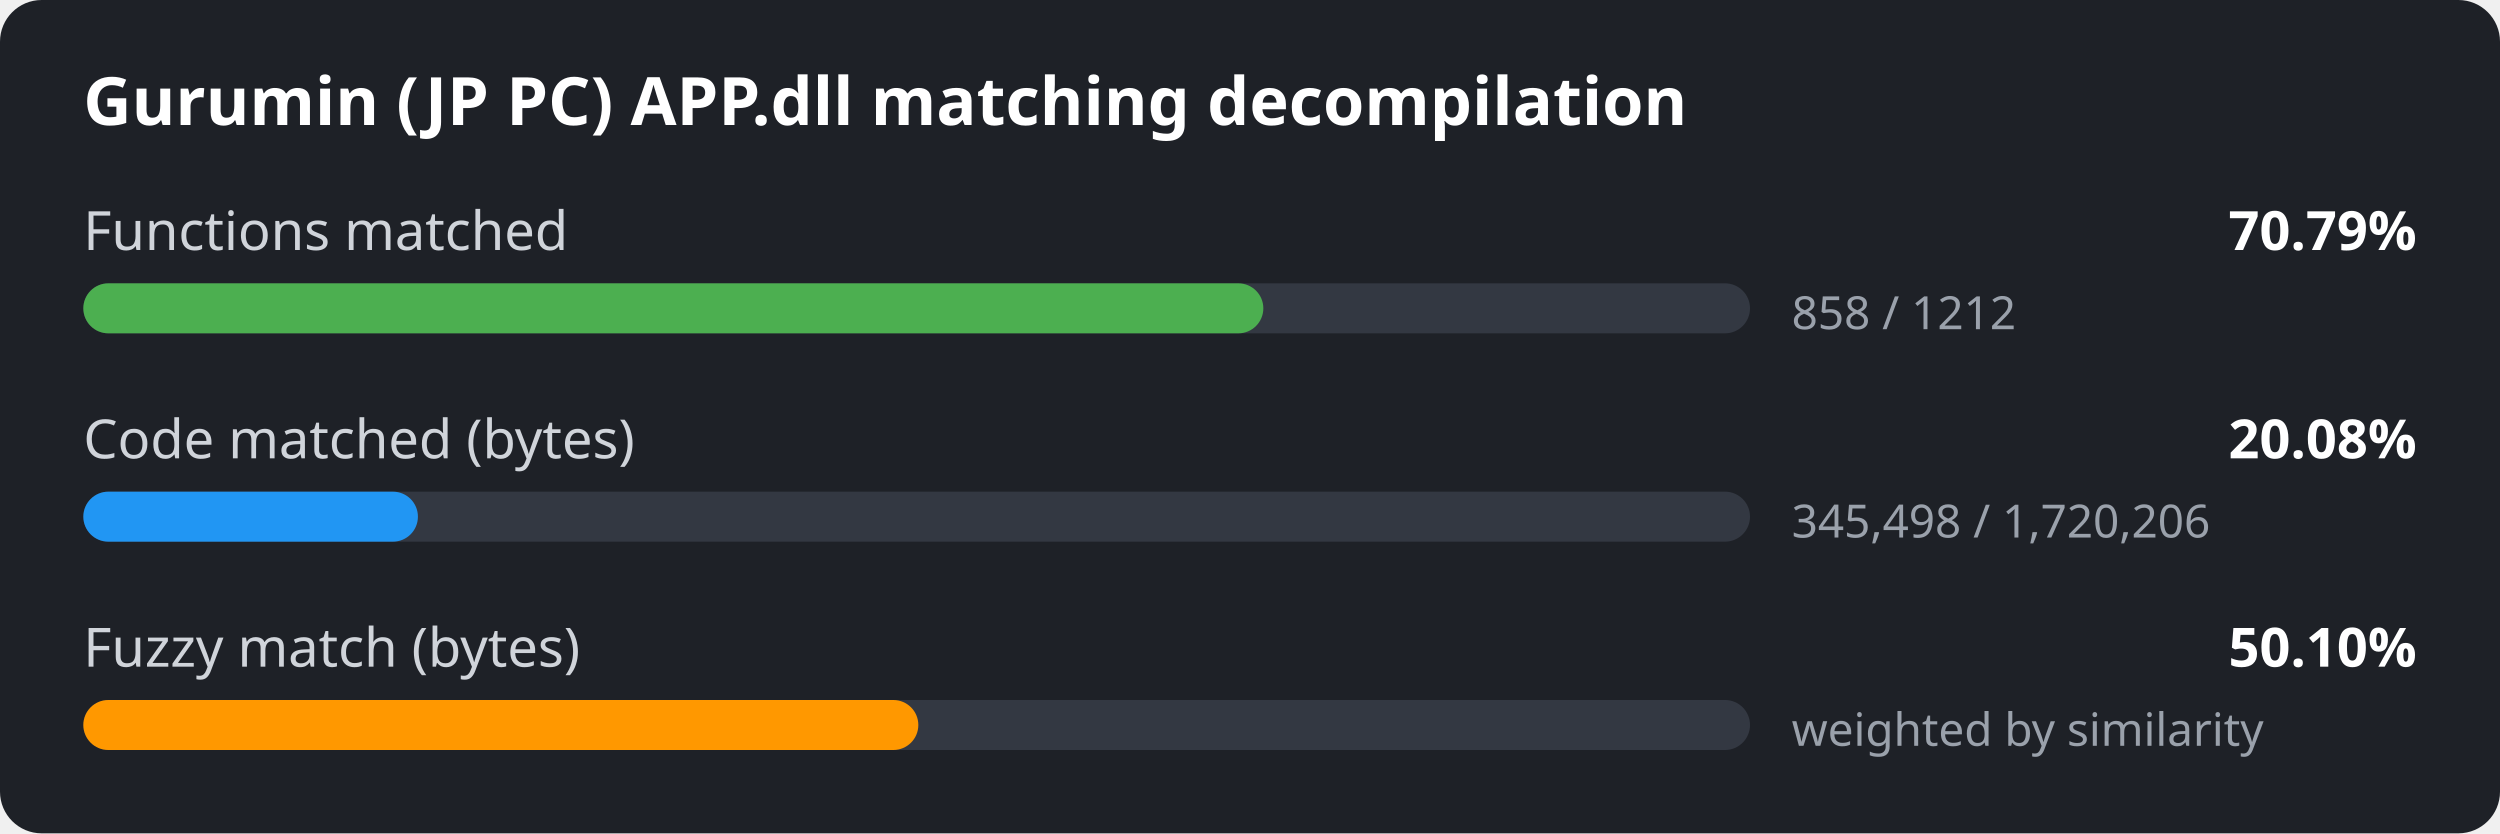
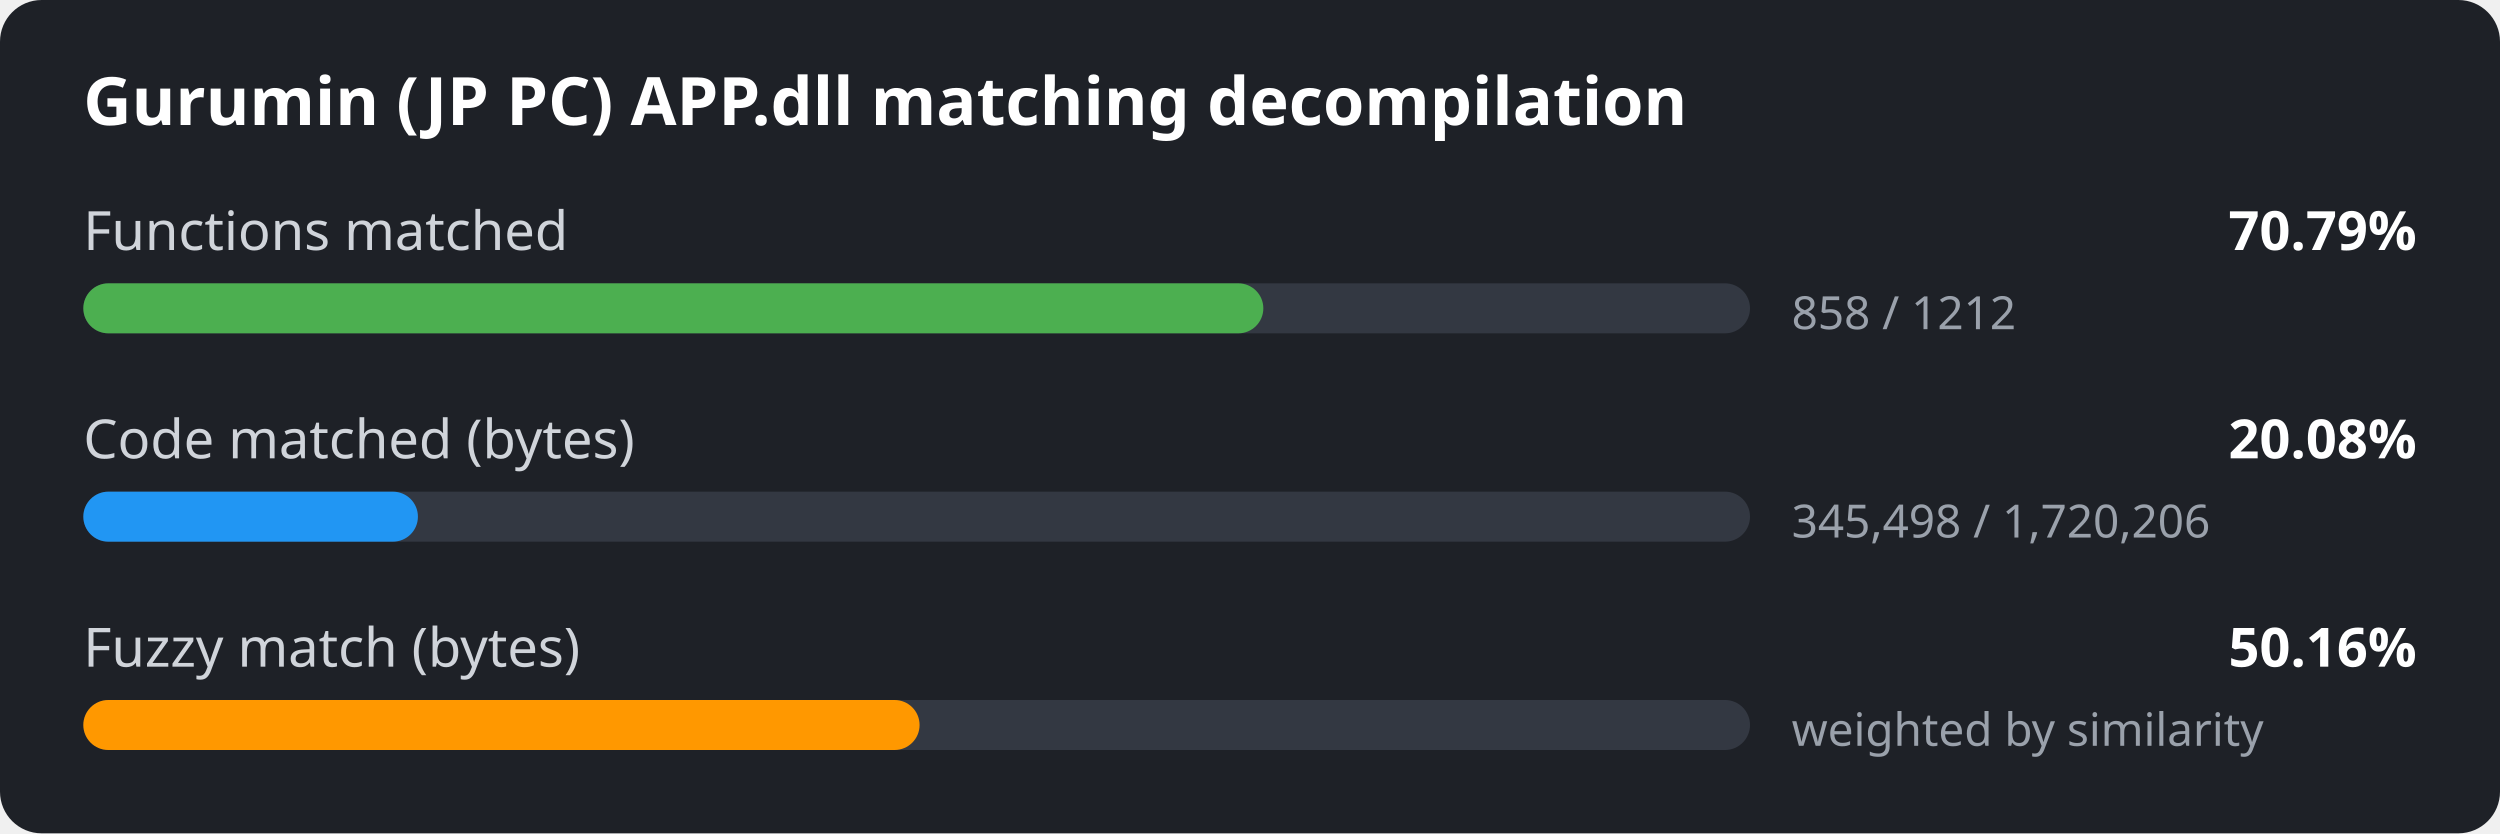
<svg xmlns="http://www.w3.org/2000/svg" width="600" height="200" viewBox="0 0 600 200">
  <style>
.bg { fill: #1e2127; }
.title { font: 600 16px sans-serif; fill: #ffffff; }
.label { font: 13px sans-serif; fill: #d0d4da; }
.value { font: 600 13px sans-serif; fill: #ffffff; }
.detail { font: 11px sans-serif; fill: #9aa1ab; }
.track { fill: #333842; }
</style>
  <rect width="600" height="200" rx="10" class="bg" />
  <text x="20" y="30" class="title">Gurumin (JP PC) APP.dll matching decompilation</text>
  <text x="20" y="60" class="label">Functions matched</text>
  <text x="580" y="60" class="value" text-anchor="end">70.79%</text>
  <rect x="20" y="68" width="400" height="12" rx="6" class="track" />
  <rect x="20" y="68" width="283.2" height="12" rx="6" fill="#4caf50" />
  <text x="430" y="79" class="detail">858 / 1212</text>
  <text x="20" y="110" class="label">Code matched (bytes)</text>
  <text x="580" y="110" class="value" text-anchor="end">20.08%</text>
  <rect x="20" y="118" width="400" height="12" rx="6" class="track" />
  <rect x="20" y="118" width="80.3" height="12" rx="6" fill="#2196f3" />
  <text x="430" y="129" class="detail">345,498 / 1,720,206</text>
  <text x="20" y="160" class="label">Fuzzy match (bytes)</text>
-   <text x="580" y="160" class="value" text-anchor="end">50.10%</text>
+   <text x="580" y="160" class="value" text-anchor="end">50.16%</text>
  <rect x="20" y="168" width="400" height="12" rx="6" class="track" />
-   <rect x="20" y="168" width="200.4" height="12" rx="6" fill="#ff9800" />
+   <rect x="20" y="168" width="200.7" height="12" rx="6" fill="#ff9800" />
  <text x="430" y="179" class="detail">weighted by similarity</text>
</svg>
